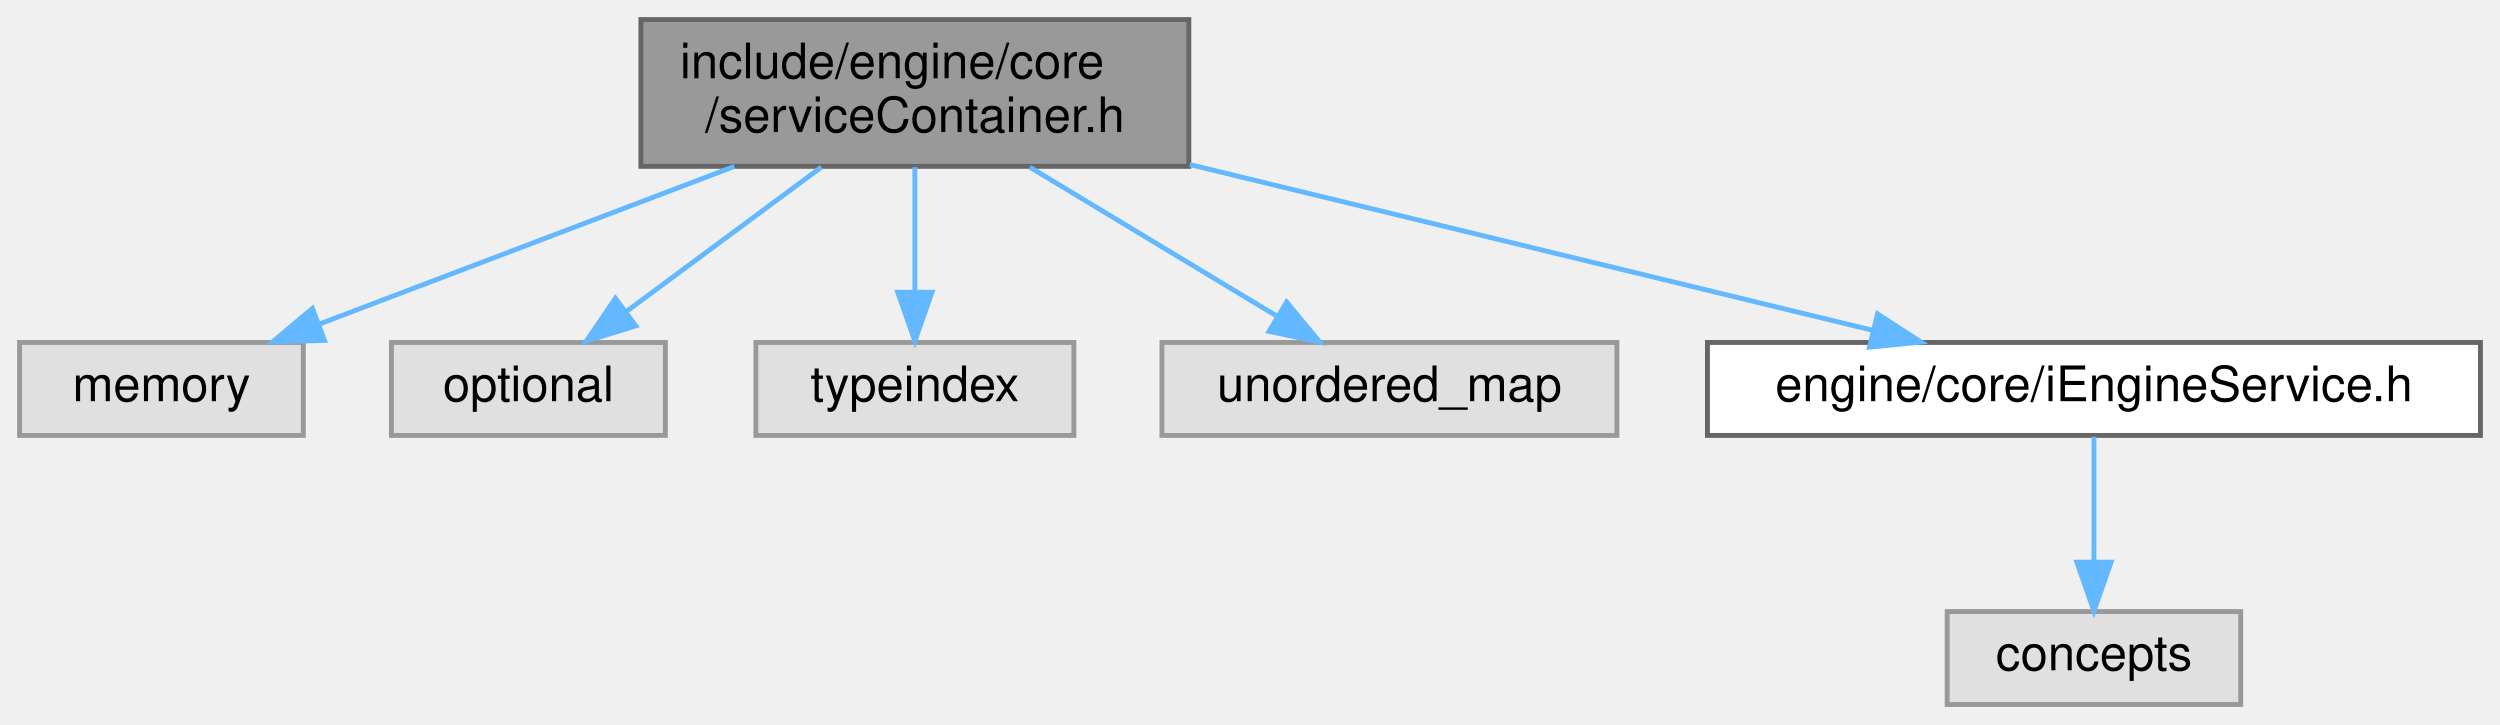
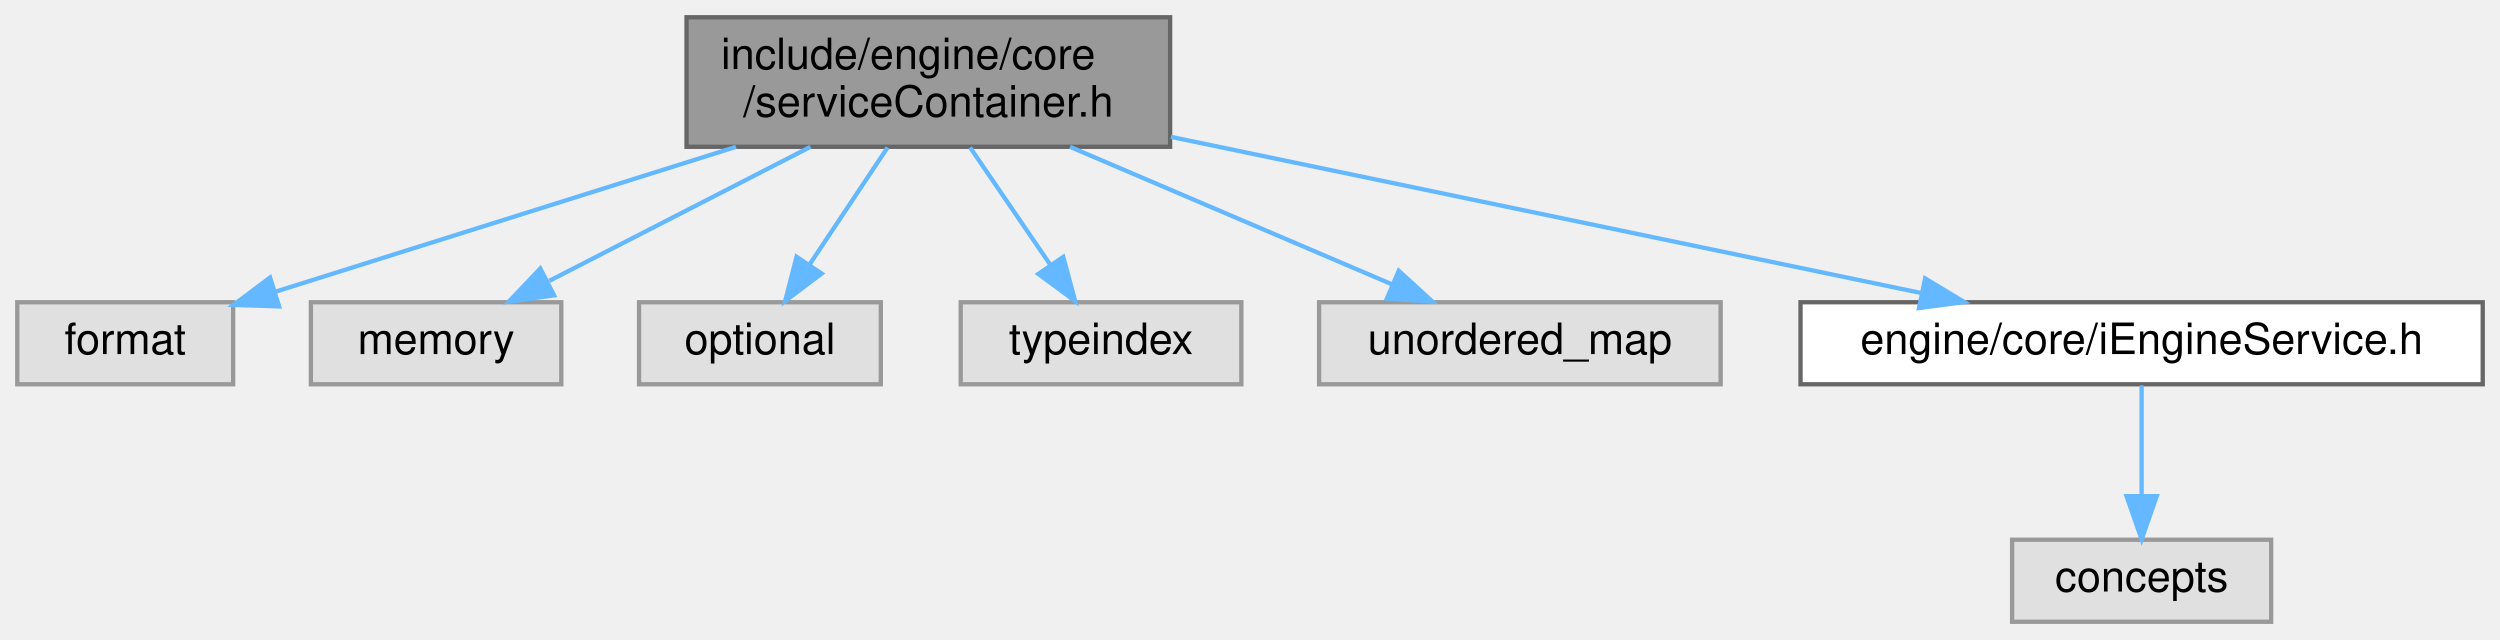
- <svg xmlns="http://www.w3.org/2000/svg" xmlns:xlink="http://www.w3.org/1999/xlink" width="511pt" height="148pt" viewBox="0.00 0.00 511.00 148.00">
+ <svg xmlns="http://www.w3.org/2000/svg" xmlns:xlink="http://www.w3.org/1999/xlink" width="579pt" height="148pt" viewBox="0.00 0.00 579.00 148.00">
  <g id="graph0" class="graph" transform="scale(1 1) rotate(0) translate(4 144)">
    <g id="Node000001" class="node">
      <g id="a_Node000001">
        <a xlink:title=" ">
-           <polygon fill="#999999" stroke="#666666" points="239,-140 127,-140 127,-110 239,-110 239,-140" />
-           <text text-anchor="start" x="135" y="-128" font-family="Helvetica,sans-Serif" font-size="10.00">include/engine/core</text>
-           <text text-anchor="middle" x="183" y="-117" font-family="Helvetica,sans-Serif" font-size="10.00">/serviceContainer.h</text>
+           <polygon fill="#999999" stroke="#666666" points="267,-140 155,-140 155,-110 267,-110 267,-140" />
+           <text text-anchor="start" x="163" y="-128" font-family="Helvetica,sans-Serif" font-size="10.00">include/engine/core</text>
+           <text text-anchor="middle" x="211" y="-117" font-family="Helvetica,sans-Serif" font-size="10.00">/serviceContainer.h</text>
        </a>
      </g>
    </g>
    <g id="Node000002" class="node">
      <g id="a_Node000002">
        <a xlink:title=" ">
-           <polygon fill="#e0e0e0" stroke="#999999" points="58,-74 0,-74 0,-55 58,-55 58,-74" />
-           <text text-anchor="middle" x="29" y="-62" font-family="Helvetica,sans-Serif" font-size="10.00">memory</text>
+           <polygon fill="#e0e0e0" stroke="#999999" points="50,-74 0,-74 0,-55 50,-55 50,-74" />
+           <text text-anchor="middle" x="25" y="-62" font-family="Helvetica,sans-Serif" font-size="10.00">format</text>
        </a>
      </g>
    </g>
    <g id="edge1_Node000001_Node000002" class="edge">
      <g id="a_edge1_Node000001_Node000002">
        <a xlink:title=" ">
-           <path fill="none" stroke="#63b8ff" d="M146.11,-109.99C120.3,-100.18 86.15,-87.21 61.4,-77.81" />
-           <polygon fill="#63b8ff" stroke="#63b8ff" points="62.33,-74.42 51.74,-74.14 59.85,-80.96 62.33,-74.42" />
+           <path fill="none" stroke="#63b8ff" d="M166.45,-109.99C133.72,-99.69 89.87,-85.9 59.72,-76.42" />
+           <polygon fill="#63b8ff" stroke="#63b8ff" points="60.64,-73.04 50.06,-73.38 58.54,-79.72 60.64,-73.04" />
        </a>
      </g>
    </g>
    <g id="Node000003" class="node">
      <g id="a_Node000003">
        <a xlink:title=" ">
-           <polygon fill="#e0e0e0" stroke="#999999" points="132,-74 76,-74 76,-55 132,-55 132,-74" />
-           <text text-anchor="middle" x="104" y="-62" font-family="Helvetica,sans-Serif" font-size="10.00">optional</text>
+           <polygon fill="#e0e0e0" stroke="#999999" points="126,-74 68,-74 68,-55 126,-55 126,-74" />
+           <text text-anchor="middle" x="97" y="-62" font-family="Helvetica,sans-Serif" font-size="10.00">memory</text>
        </a>
      </g>
    </g>
    <g id="edge2_Node000001_Node000003" class="edge">
      <g id="a_edge2_Node000001_Node000003">
        <a xlink:title=" ">
-           <path fill="none" stroke="#63b8ff" d="M163.88,-109.84C151.82,-100.91 136.29,-89.41 124.06,-80.35" />
-           <polygon fill="#63b8ff" stroke="#63b8ff" points="125.96,-77.4 115.84,-74.27 121.79,-83.03 125.96,-77.4" />
+           <path fill="none" stroke="#63b8ff" d="M183.69,-109.99C165.35,-100.58 141.32,-88.24 123.21,-78.95" />
+           <polygon fill="#63b8ff" stroke="#63b8ff" points="124.33,-75.59 113.84,-74.14 121.13,-81.82 124.33,-75.59" />
        </a>
      </g>
    </g>
    <g id="Node000004" class="node">
      <g id="a_Node000004">
        <a xlink:title=" ">
-           <polygon fill="#e0e0e0" stroke="#999999" points="215.5,-74 150.5,-74 150.5,-55 215.5,-55 215.5,-74" />
-           <text text-anchor="middle" x="183" y="-62" font-family="Helvetica,sans-Serif" font-size="10.00">typeindex</text>
+           <polygon fill="#e0e0e0" stroke="#999999" points="200,-74 144,-74 144,-55 200,-55 200,-74" />
+           <text text-anchor="middle" x="172" y="-62" font-family="Helvetica,sans-Serif" font-size="10.00">optional</text>
        </a>
      </g>
    </g>
    <g id="edge3_Node000001_Node000004" class="edge">
      <g id="a_edge3_Node000001_Node000004">
        <a xlink:title=" ">
-           <path fill="none" stroke="#63b8ff" d="M183,-109.84C183,-102.21 183,-92.7 183,-84.45" />
-           <polygon fill="#63b8ff" stroke="#63b8ff" points="186.5,-84.27 183,-74.27 179.5,-84.27 186.5,-84.27" />
+           <path fill="none" stroke="#63b8ff" d="M201.56,-109.84C196.13,-101.69 189.27,-91.4 183.52,-82.78" />
+           <polygon fill="#63b8ff" stroke="#63b8ff" points="186.3,-80.65 177.84,-74.27 180.48,-84.53 186.3,-80.65" />
        </a>
      </g>
    </g>
    <g id="Node000005" class="node">
      <g id="a_Node000005">
        <a xlink:title=" ">
-           <polygon fill="#e0e0e0" stroke="#999999" points="326.5,-74 233.5,-74 233.5,-55 326.5,-55 326.5,-74" />
-           <text text-anchor="middle" x="280" y="-62" font-family="Helvetica,sans-Serif" font-size="10.00">unordered_map</text>
+           <polygon fill="#e0e0e0" stroke="#999999" points="283.5,-74 218.5,-74 218.5,-55 283.5,-55 283.5,-74" />
+           <text text-anchor="middle" x="251" y="-62" font-family="Helvetica,sans-Serif" font-size="10.00">typeindex</text>
        </a>
      </g>
    </g>
    <g id="edge4_Node000001_Node000005" class="edge">
      <g id="a_edge4_Node000001_Node000005">
        <a xlink:title=" ">
-           <path fill="none" stroke="#63b8ff" d="M206.48,-109.84C221.8,-100.6 241.71,-88.59 256.95,-79.4" />
-           <polygon fill="#63b8ff" stroke="#63b8ff" points="258.99,-82.26 265.75,-74.09 255.38,-76.26 258.99,-82.26" />
+           <path fill="none" stroke="#63b8ff" d="M220.68,-109.84C226.25,-101.69 233.29,-91.4 239.18,-82.78" />
+           <polygon fill="#63b8ff" stroke="#63b8ff" points="242.25,-84.5 245.01,-74.27 236.47,-80.55 242.25,-84.5" />
        </a>
      </g>
    </g>
    <g id="Node000006" class="node">
      <g id="a_Node000006">
-         <a xlink:href="i_engine_service_8h.html" target="_top" xlink:title=" ">
-           <polygon fill="white" stroke="#666666" points="503,-74 345,-74 345,-55 503,-55 503,-74" />
-           <text text-anchor="middle" x="424" y="-62" font-family="Helvetica,sans-Serif" font-size="10.00">engine/core/iEngineService.h</text>
+         <a xlink:title=" ">
+           <polygon fill="#e0e0e0" stroke="#999999" points="394.5,-74 301.5,-74 301.5,-55 394.5,-55 394.5,-74" />
+           <text text-anchor="middle" x="348" y="-62" font-family="Helvetica,sans-Serif" font-size="10.00">unordered_map</text>
        </a>
      </g>
    </g>
    <g id="edge5_Node000001_Node000006" class="edge">
      <g id="a_edge5_Node000001_Node000006">
        <a xlink:title=" ">
-           <path fill="none" stroke="#63b8ff" d="M239.2,-110.36C281.68,-100.05 339.24,-86.08 378.77,-76.48" />
-           <polygon fill="#63b8ff" stroke="#63b8ff" points="379.77,-79.84 388.66,-74.08 378.12,-73.04 379.77,-79.84" />
+           <path fill="none" stroke="#63b8ff" d="M243.81,-109.99C266.47,-100.31 296.35,-87.56 318.3,-78.18" />
+           <polygon fill="#63b8ff" stroke="#63b8ff" points="319.95,-81.29 327.77,-74.14 317.2,-74.85 319.95,-81.29" />
        </a>
      </g>
    </g>
    <g id="Node000007" class="node">
      <g id="a_Node000007">
-         <a xlink:title=" ">
-           <polygon fill="#e0e0e0" stroke="#999999" points="454,-19 394,-19 394,0 454,0 454,-19" />
-           <text text-anchor="middle" x="424" y="-7" font-family="Helvetica,sans-Serif" font-size="10.00">concepts</text>
+         <a xlink:href="i_engine_service_8h.html" target="_top" xlink:title=" ">
+           <polygon fill="white" stroke="#666666" points="571,-74 413,-74 413,-55 571,-55 571,-74" />
+           <text text-anchor="middle" x="492" y="-62" font-family="Helvetica,sans-Serif" font-size="10.00">engine/core/iEngineService.h</text>
        </a>
      </g>
    </g>
-     <g id="edge6_Node000006_Node000007" class="edge">
-       <g id="a_edge6_Node000006_Node000007">
+     <g id="edge6_Node000001_Node000007" class="edge">
+       <g id="a_edge6_Node000001_Node000007">
        <a xlink:title=" ">
-           <path fill="none" stroke="#63b8ff" d="M424,-54.75C424,-47.8 424,-37.85 424,-29.13" />
-           <polygon fill="#63b8ff" stroke="#63b8ff" points="427.5,-29.09 424,-19.09 420.5,-29.09 427.5,-29.09" />
+           <path fill="none" stroke="#63b8ff" d="M267.19,-112.3C317.88,-101.75 391.8,-86.36 440.87,-76.15" />
+           <polygon fill="#63b8ff" stroke="#63b8ff" points="441.86,-79.51 450.94,-74.05 440.44,-72.66 441.86,-79.51" />
+         </a>
+       </g>
+     </g>
+     <g id="Node000008" class="node">
+       <g id="a_Node000008">
+         <a xlink:title=" ">
+           <polygon fill="#e0e0e0" stroke="#999999" points="522,-19 462,-19 462,0 522,0 522,-19" />
+           <text text-anchor="middle" x="492" y="-7" font-family="Helvetica,sans-Serif" font-size="10.00">concepts</text>
+         </a>
+       </g>
+     </g>
+     <g id="edge7_Node000007_Node000008" class="edge">
+       <g id="a_edge7_Node000007_Node000008">
+         <a xlink:title=" ">
+           <path fill="none" stroke="#63b8ff" d="M492,-54.75C492,-47.8 492,-37.85 492,-29.13" />
+           <polygon fill="#63b8ff" stroke="#63b8ff" points="495.5,-29.09 492,-19.09 488.5,-29.09 495.5,-29.09" />
        </a>
      </g>
    </g>
  </g>
</svg>
